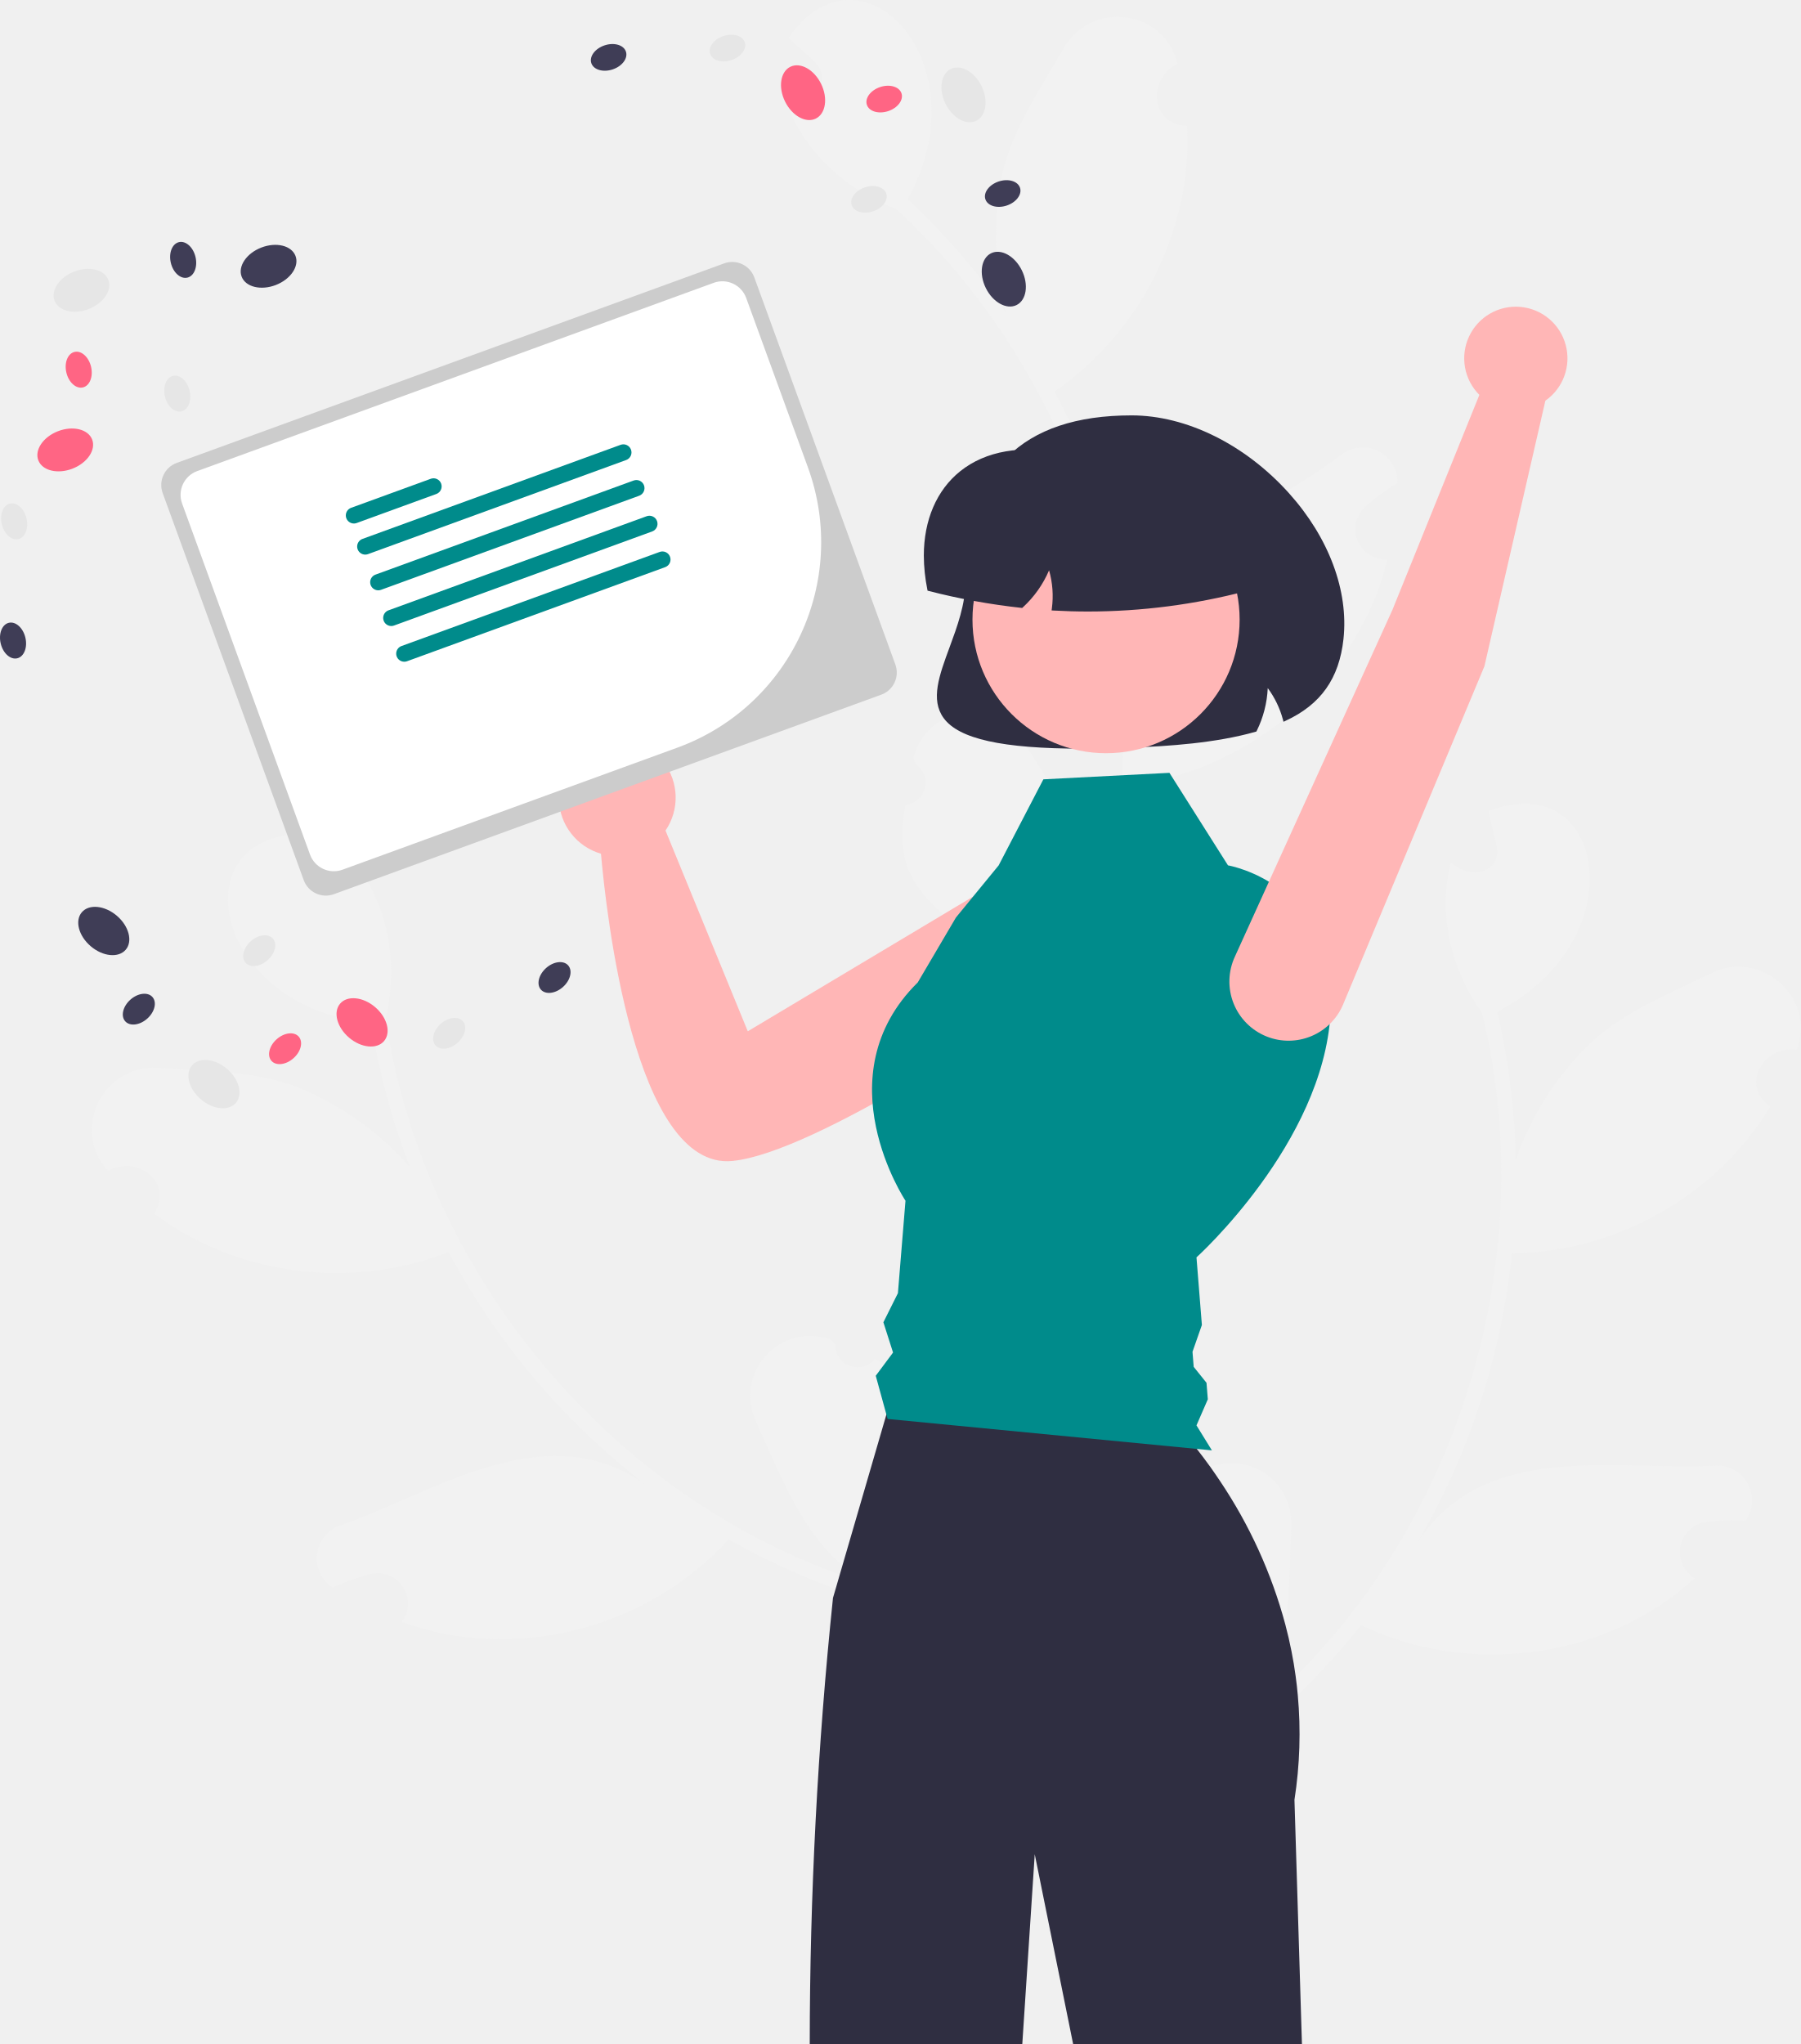
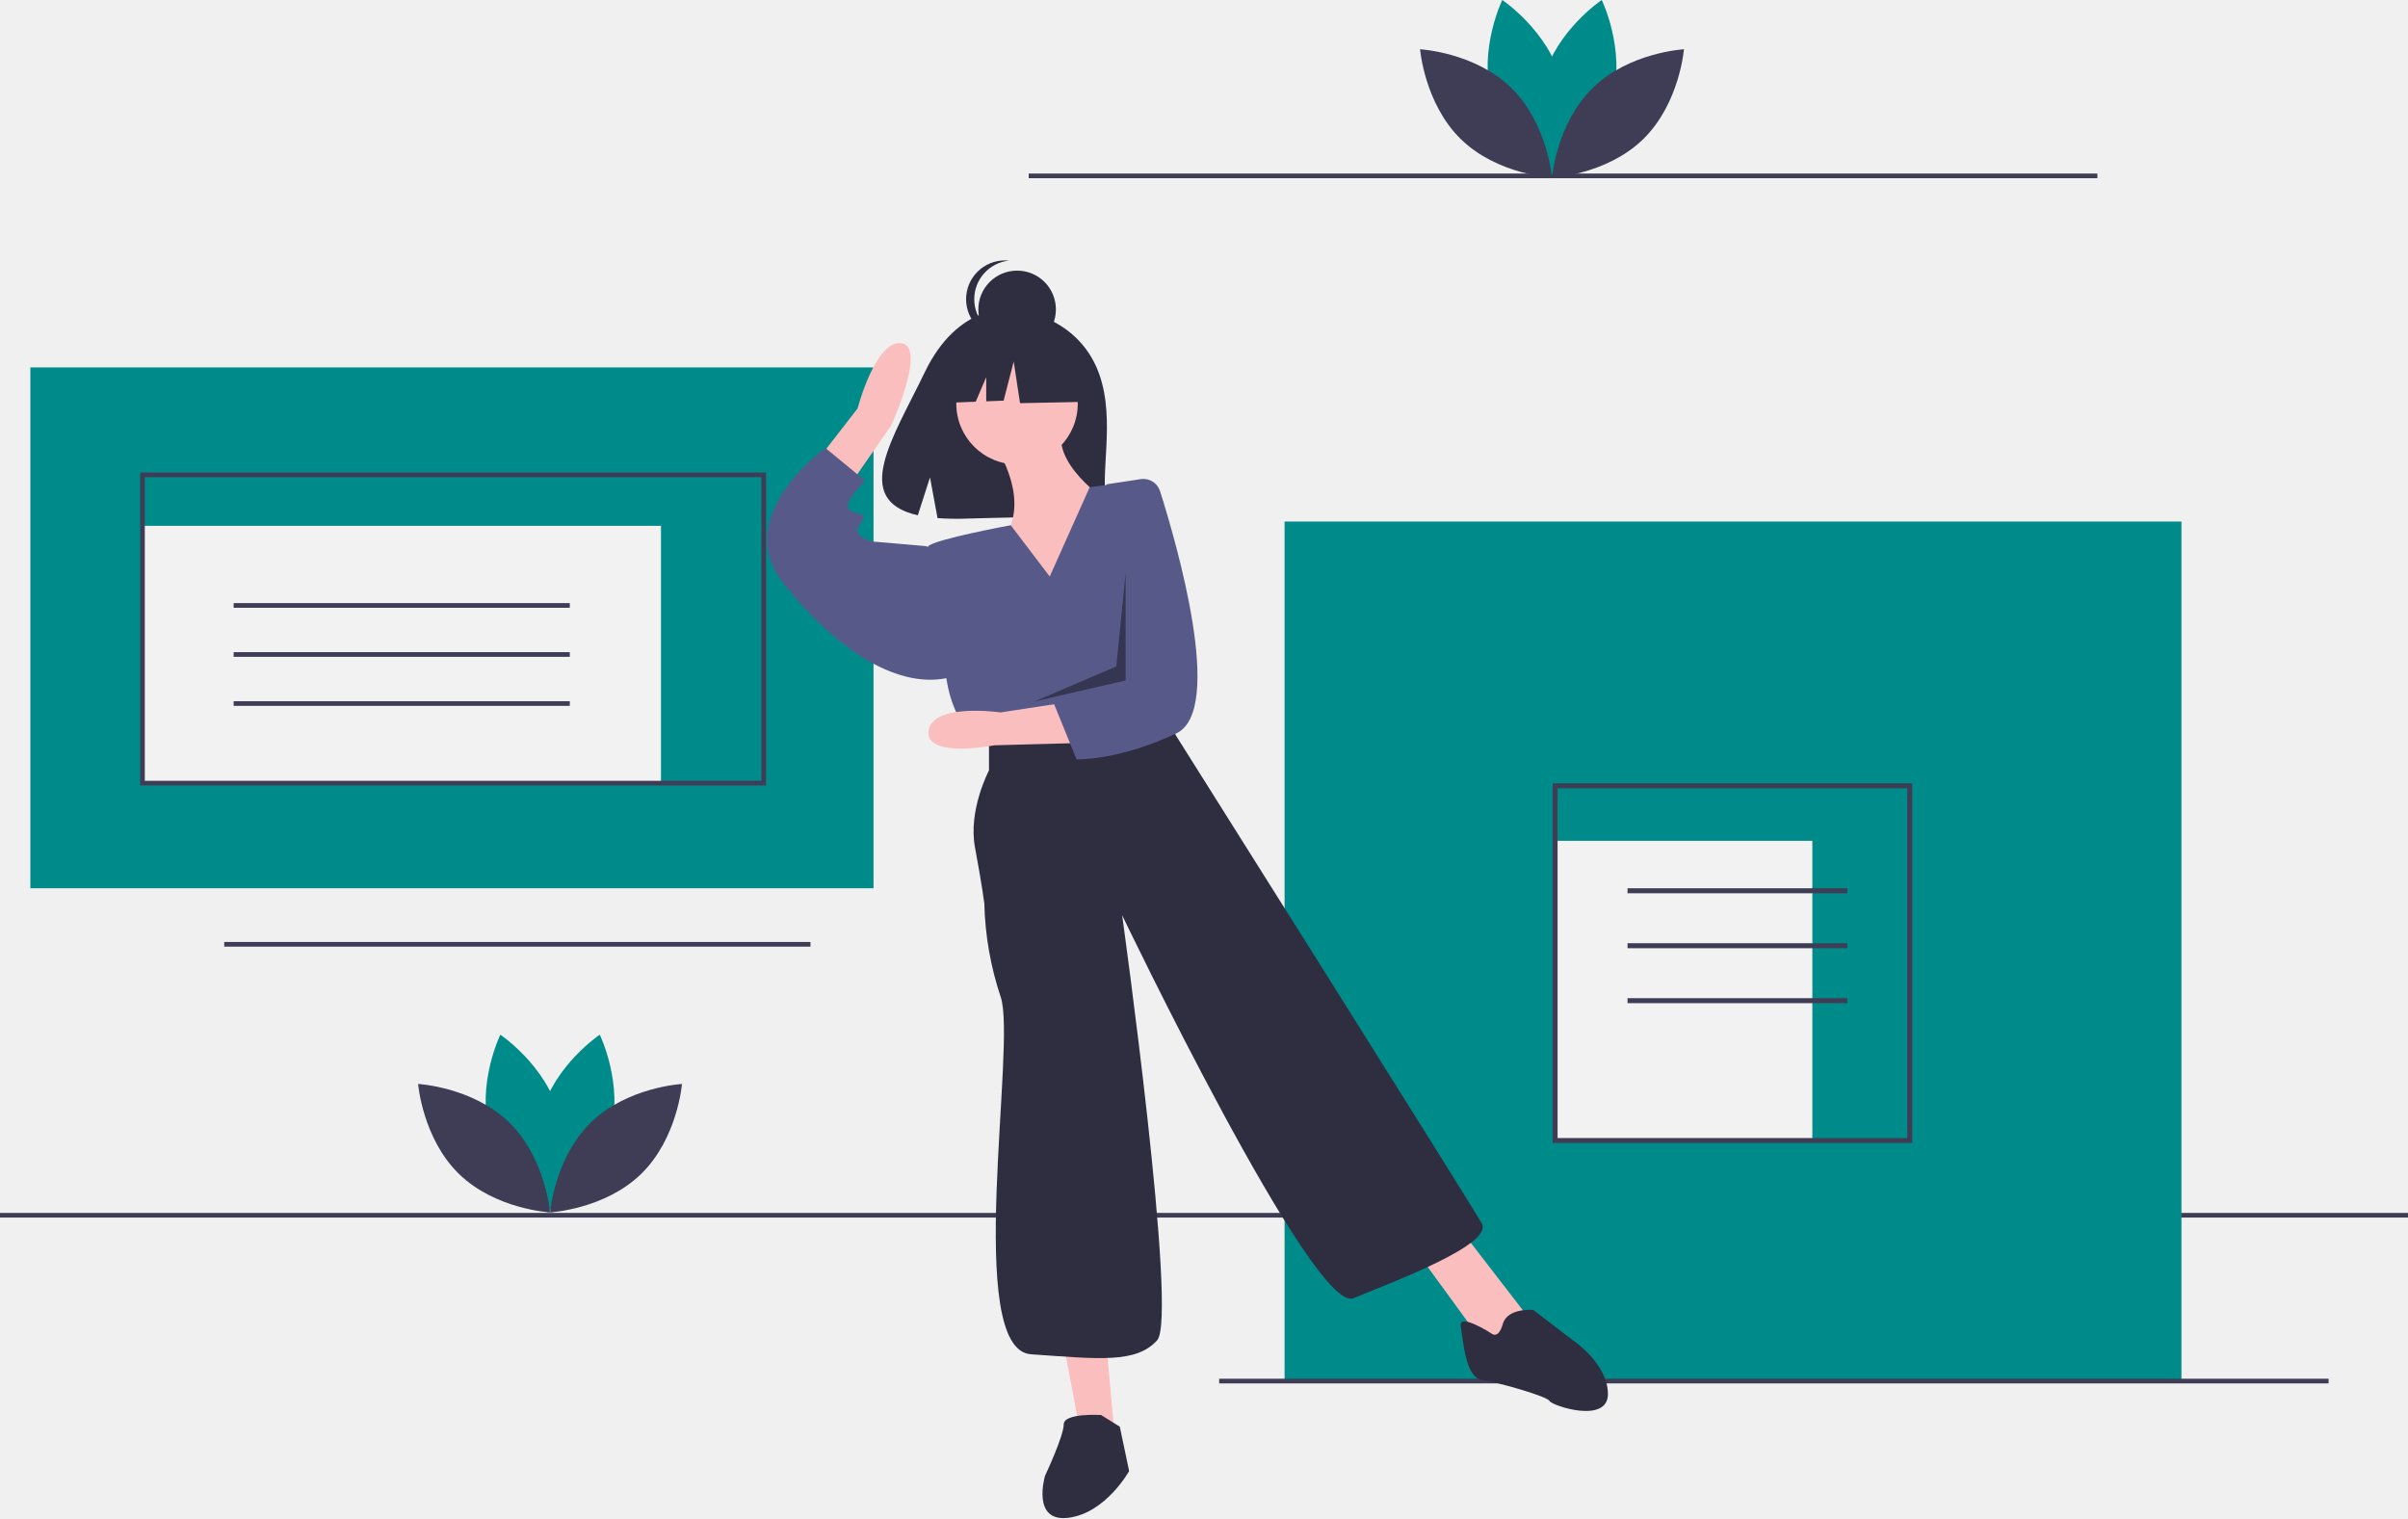
- <svg xmlns="http://www.w3.org/2000/svg" data-name="Layer 1" width="471.644" height="535.279" viewBox="0 0 471.644 535.279">
-   <path d="M667.4,578.665a5.853,5.853,0,0,0,8.195-7.333c.119-.593.205-1.019.324-1.612a15.726,15.726,0,0,1,26.436,12.297c-.725,17.643.147,36.68-11.58,50.903,53.52-43.734,77.922-118.237,61.578-185.245-8.02-11.175-11.761-26.021-8.164-39.474,4.513,4.389,13.311,3.21,11.966-4.388-.721-3.003-1.468-5.997-2.189-9,30.825-12.029,38.873,33.806,2.359,52.467a187.67,187.67,0,0,1,4.84,38.831,78.907,78.907,0,0,1,20.023-31.057c8.751-7.879,20.322-12.512,31.087-17.798,13.099-6.449,27.637,6.337,22.479,19.986-8.72-1.116-14.89,9.307-6.977,14.908-13.898,23.341-40.547,38.177-67.623,38.413a188.401,188.401,0,0,1-24.591,75.516c17.297-26.301,50.77-18.729,77.224-19.849a9.114,9.114,0,0,1,8.575,14.314,52.642,52.642,0,0,0-10.424.424,7.956,7.956,0,0,0-2.913,14.701c-23.206,21.274-59.164,25.847-87.385,12.272a193.688,193.688,0,0,1-28.089,28.689l-41.957-20c.072-.538.166-1.084.253-1.614a52.809,52.809,0,0,0,11.939,4.842c-4.476-17.063-9.464-27.057,4.612-41.19Z" transform="translate(-364.1779 -182.3604)" fill="#f2f2f2" />
-   <path d="M593.262,538.301a5.853,5.853,0,0,1-10.355-3.7c-.334-.504-.574-.866-.908-1.371a15.726,15.726,0,0,0-19.845,21.36c7.326,16.066,13.7,34.026,29.925,42.775C526.016,577.049,475.313,517.255,465.174,449.031c3.212-13.375,1.077-28.535-7.328-39.638-2.524,5.768-11.117,7.994-12.738.45-.465-3.053-.903-6.108-1.368-9.161-33.086.487-23.25,45.972,17.606,49.482A187.67,187.67,0,0,0,471.51,487.952a78.907,78.907,0,0,0-30.259-21.21c-11.076-3.996-23.541-3.922-35.504-4.757-14.564-1.032-23.205,16.293-13.28,26.989,7.655-4.322,17.301,3.003,12.085,11.175,21.676,16.375,51.952,20.062,77.117,10.067a188.401,188.401,0,0,0,51.26,60.662c-25.94-17.834-54.084,1.805-79.006,10.746a9.114,9.114,0,0,0-2.542,16.491,52.641,52.641,0,0,1,9.814-3.539,7.956,7.956,0,0,1,8.243,12.516c29.516,10.949,64.543,1.62,85.559-21.597a193.688,193.688,0,0,0,36.836,15.974l31.314-34.349c-.269-.471-.562-.941-.843-1.4a52.809,52.809,0,0,1-9.231,8.988c-2.291-17.491-1.442-28.628-19.808-36.408Z" transform="translate(-364.1779 -182.3604)" fill="#f2f2f2" />
-   <path d="M601.321,393.158a5.853,5.853,0,0,0,2.714-10.656c-.232-.559-.398-.96-.63-1.519a15.726,15.726,0,0,1,28.802-4.531c9.235,15.05,20.573,30.368,18.768,48.713,20.045-66.145-1.236-141.599-52.165-188.113-12.888-4.806-24.271-15.044-28.786-28.217,6.194,1.128,12.84-4.757,7.487-10.315-2.273-2.091-4.562-4.16-6.835-6.251,18.883-27.172,51.119,6.39,31.212,42.24a187.67,187.67,0,0,1,25.668,29.536,78.907,78.907,0,0,1-.694-36.946c2.872-11.42,9.894-21.718,15.883-32.108,7.278-12.657,26.476-10.149,29.804,4.058-7.861,3.936-7.172,16.028,2.52,16.266,1.476,27.126-12.374,54.299-34.72,69.591a188.401,188.401,0,0,1,21.69,76.4c-.306-31.478,31.704-43.854,53.04-59.534a9.114,9.114,0,0,1,15.099,7.102,52.641,52.641,0,0,0-8.417,6.164,7.956,7.956,0,0,0,5.778,13.828c-7.403,30.598-34.704,54.443-65.7,58.909a193.688,193.688,0,0,1-7.322,39.477L608.535,434.042c-.24-.487-.467-.992-.69-1.481a52.809,52.809,0,0,0,12.611-2.637c-13.229-11.669-22.942-17.185-19.137-36.765Z" transform="translate(-364.1779 -182.3604)" fill="#f2f2f2" />
-   <path d="M647.567,378.415c-20.934,0-32.288-2.558-36.253-8.019-3.499-4.818-1.153-11.175,1.563-18.535,1.952-5.291,4.165-11.287,4.165-17.221,0-28.864,14.636-43.5,43.5-43.5,14.361,0,29.781,7.629,41.249,20.408,10.425,11.617,15.618,25.521,14.249,38.146h0c-1.124,10.354-5.943,17.163-15.167,21.43l-.54.25-.153-.574a24.543,24.543,0,0,0-3.974-8.241,28.198,28.198,0,0,1-2.875,11.173l-.098.199-.213.061c-10.44,2.974-22.83,3.779-32.458,4.148Q653.531,378.413,647.567,378.415Z" transform="translate(-364.1779 -182.3604)" fill="#2f2e41" />
-   <path d="M653.272,418.631a15.666,15.666,0,0,0-24.392-7.365l-68.857,41.167-21.546-52.573a15.297,15.297,0,1,0-16.901,6.075c1.328,15.16,8.708,82.921,34.383,80.458,21.581-2.07,75.175-37.763,91.822-50.139A15.668,15.668,0,0,0,653.272,418.631Z" transform="translate(-364.1779 -182.3604)" fill="#ffb6b6" />
-   <path d="M705.161,717.64h-59.93l-10.05-49.69-3.26,49.69h-55.67a1135.632,1135.632,0,0,1,6.09-116.83l.69-2.35,1.09-3.76.69-2.36,11.52-39.56.91-3.14h69.37a101.545,101.545,0,0,1,11.01,12.16c1.13,1.44,2.31,3,3.52,4.68.84,1.19,1.71,2.44,2.58,3.75a125.997,125.997,0,0,1,17.1,37.6v.01q.915,3.435,1.62,7.03v.01c.42,2.13.79,4.29,1.08,6.5.22,1.61.41,3.24.55,4.89a112.103,112.103,0,0,1-.87,27.42Z" transform="translate(-364.1779 -182.3604)" fill="#2f2e41" />
-   <ellipse cx="385.514" cy="258.379" rx="7.557" ry="5.257" transform="translate(-431.4553 -25.76823) rotate(-21.16137)" fill="#e6e6e6" />
-   <ellipse cx="434.517" cy="252.093" rx="7.557" ry="5.257" transform="translate(-425.8816 -8.50206) rotate(-21.16137)" fill="#3f3d56" />
-   <ellipse cx="381.264" cy="300.187" rx="7.557" ry="5.257" transform="translate(-446.8345 -24.4832) rotate(-21.16137)" fill="#ff6584" />
-   <ellipse cx="367.885" cy="318.884" rx="3.322" ry="4.776" transform="translate(-427.7343 -89.0524) rotate(-13.31636)" fill="#e6e6e6" />
-   <ellipse cx="367.594" cy="350.106" rx="3.322" ry="4.776" transform="translate(-434.9336 -88.28009) rotate(-13.31636)" fill="#3f3d56" />
-   <ellipse cx="410.603" cy="285.437" rx="3.322" ry="4.776" transform="translate(-418.8821 -80.11268) rotate(-13.31636)" fill="#e6e6e6" />
-   <ellipse cx="384.794" cy="279.17" rx="3.322" ry="4.776" transform="translate(-418.1325 -86.22569) rotate(-13.31636)" fill="#ff6584" />
-   <ellipse cx="412.149" cy="250.419" rx="3.322" ry="4.776" transform="translate(-410.7749 -80.69797) rotate(-13.31636)" fill="#3f3d56" />
-   <ellipse cx="420.218" cy="466.266" rx="5.257" ry="7.557" transform="translate(-571.3922 301.6705) rotate(-49.59538)" fill="#e6e6e6" />
-   <ellipse cx="391.357" cy="426.167" rx="5.257" ry="7.557" transform="translate(-551.0111 265.5859) rotate(-49.59538)" fill="#3f3d56" />
-   <ellipse cx="459.006" cy="450.096" rx="5.257" ry="7.557" transform="translate(-545.4328 325.5184) rotate(-49.59538)" fill="#ff6584" />
-   <ellipse cx="481.817" cy="452.958" rx="4.776" ry="3.322" transform="translate(-543.4407 253.5027) rotate(-41.75038)" fill="#e6e6e6" />
-   <ellipse cx="509.412" cy="438.348" rx="4.776" ry="3.322" transform="translate(-526.7044 268.1676) rotate(-41.75038)" fill="#3f3d56" />
-   <ellipse cx="432.066" cy="431.32" rx="4.776" ry="3.322" transform="translate(-541.666 214.8787) rotate(-41.75038)" fill="#e6e6e6" />
-   <ellipse cx="438.843" cy="456.999" rx="4.776" ry="3.322" transform="translate(-557.0446 225.913) rotate(-41.75038)" fill="#ff6584" />
-   <ellipse cx="400.536" cy="446.633" rx="4.776" ry="3.322" transform="translate(-559.8702 197.7721) rotate(-41.75038)" fill="#3f3d56" />
-   <ellipse cx="616.523" cy="207.202" rx="5.257" ry="7.557" transform="translate(-392.3344 110.9916) rotate(-26.18799)" fill="#e6e6e6" />
-   <ellipse cx="627.079" cy="255.467" rx="5.257" ry="7.557" transform="translate(-412.5507 120.6042) rotate(-26.18799)" fill="#3f3d56" />
-   <ellipse cx="574.504" cy="206.632" rx="5.257" ry="7.557" transform="translate(-396.3959 92.38894) rotate(-26.18799)" fill="#ff6584" />
-   <ellipse cx="554.707" cy="194.943" rx="4.776" ry="3.322" transform="translate(-397.3425 2.11352) rotate(-18.34298)" fill="#e6e6e6" />
-   <ellipse cx="523.579" cy="197.388" rx="4.776" ry="3.322" transform="translate(-399.6936 -7.55838) rotate(-18.34298)" fill="#3f3d56" />
-   <ellipse cx="591.768" cy="234.565" rx="4.776" ry="3.322" transform="translate(-407.9288 15.78998) rotate(-18.34298)" fill="#e6e6e6" />
-   <ellipse cx="595.749" cy="208.307" rx="4.776" ry="3.322" transform="translate(-399.4627 15.70889) rotate(-18.34298)" fill="#ff6584" />
-   <ellipse cx="626.787" cy="233.038" rx="4.776" ry="3.322" transform="translate(-405.6688 26.73299) rotate(-18.34298)" fill="#3f3d56" />
-   <path d="M637.442,386.45l33.016-1.701,15.335,24.231s28.853,4.824,26.853,38.824-35.106,63.835-35.106,63.835l1.415,17.706-2.458,7.023.315,3.943,3.353,4.176.345,4.319-2.971,6.833,4.04,6.543-84.934-8.229-3.106-11.314,4.531-6.076-2.531-7.924,3.805-7.622,1.984-24.211s-21.704-32.607,3.212-57.167l10-17,11.189-13.651Z" transform="translate(-364.1779 -182.3604)" fill="#008b8b" />
-   <circle cx="289.678" cy="162.264" r="34.984" fill="#ffb6b6" />
-   <path d="M649.172,342.503q-4.522,0-9.039-.255l-.538-.03.071-.534a24.504,24.504,0,0,0-.733-9.973,28.203,28.203,0,0,1-6.873,9.707l-.167.153-.225-.024A172.659,172.659,0,0,1,607.417,337.124l-.305-.078-.061-.309a45.783,45.783,0,0,1-.92-8.878c0-9.316,3.377-17.157,9.511-22.078,6.675-5.357,16.245-7.004,26.954-4.642h34.245a14.216,14.216,0,0,1,14.2,14.2v21.686l-.374.098A163.812,163.812,0,0,1,649.172,342.503Z" transform="translate(-364.1779 -182.3604)" fill="#2f2e41" />
-   <path d="M410.458,303.589a6.164,6.164,0,0,0-3.676,7.893l36.943,101.369a6.164,6.164,0,0,0,7.893,3.677l143.383-52.255a6.164,6.164,0,0,0,3.676-7.893L561.734,255.011a6.164,6.164,0,0,0-7.893-3.677Z" transform="translate(-364.1779 -182.3604)" fill="#ccc" />
-   <path d="M541.637,378.132l-87.765,31.986a6.634,6.634,0,0,1-8.495-3.957l-33.507-91.941a6.634,6.634,0,0,1,3.957-8.495L551.107,256.423a6.634,6.634,0,0,1,8.495,3.957l16.19,44.425A57.264,57.264,0,0,1,541.637,378.132Z" transform="translate(-364.1779 -182.3604)" fill="#fff" />
-   <path d="M478.485,311.713l-20.856,7.601a2.12,2.12,0,1,1-1.452-3.983l20.856-7.601a2.12,2.12,0,0,1,1.452,3.983Z" transform="translate(-364.1779 -182.3604)" fill="#008b8b" />
-   <path d="M528.206,302.82l-67.608,24.639a2.12,2.12,0,1,1-1.452-3.983l67.608-24.639a2.12,2.12,0,0,1,1.452,3.983Z" transform="translate(-364.1779 -182.3604)" fill="#008b8b" />
-   <path d="M531.614,312.171,464.006,336.81a2.12,2.12,0,1,1-1.452-3.983l67.608-24.639a2.12,2.12,0,0,1,1.452,3.983Z" transform="translate(-364.1779 -182.3604)" fill="#008b8b" />
-   <path d="M535.022,321.521l-67.608,24.639a2.12,2.12,0,1,1-1.452-3.983l67.608-24.639a2.12,2.12,0,0,1,1.452,3.983Z" transform="translate(-364.1779 -182.3604)" fill="#008b8b" />
-   <path d="M538.429,330.872,470.821,355.511a2.12,2.12,0,1,1-1.452-3.983l67.608-24.639a2.12,2.12,0,0,1,1.452,3.983Z" transform="translate(-364.1779 -182.3604)" fill="#008b8b" />
-   <path d="M752.951,356.84l-37.016,88.58a15.496,15.496,0,0,1-20.071,8.356l0,0a15.496,15.496,0,0,1-8.255-20.918l41.272-90.834,22.751-56.251a13.522,13.522,0,1,1,17.288,1.514Z" transform="translate(-364.1779 -182.3604)" fill="#ffb6b6" />
+ <svg xmlns="http://www.w3.org/2000/svg" data-name="Layer 1" width="1031" height="649.973" viewBox="0 0 1031 649.973">
+   <rect y="519.299" width="1031" height="2" fill="#3f3d56" />
+   <rect x="550" y="223.299" width="384" height="368" fill="#008b8b" />
+   <rect x="522" y="590.299" width="475" height="2" fill="#3f3d56" />
+   <rect x="665.817" y="359.988" width="110.153" height="128.333" fill="#f2f2f2" />
+   <path d="M903.247,614.405h-154v-154h154Zm-151.861-2.139H901.109V462.543H751.386Z" transform="translate(-84.5 -125.0135)" fill="#3f3d56" />
+   <rect x="696.831" y="380.308" width="94.111" height="2.139" fill="#3f3d56" />
+   <rect x="696.831" y="403.836" width="94.111" height="2.139" fill="#3f3d56" />
+   <rect x="696.831" y="427.363" width="94.111" height="2.139" fill="#3f3d56" />
+   <rect x="440.454" y="74.299" width="457.546" height="2" fill="#3f3d56" />
+   <rect x="96" y="403.299" width="251" height="2" fill="#3f3d56" />
+   <rect x="13" y="157.299" width="361" height="223" fill="#008b8b" />
+   <rect x="61" y="225.133" width="222" height="110.165" fill="#f2f2f2" />
+   <path d="M412.5,461.312h-268v-134h268Zm-266-2h264v-130h-264Z" transform="translate(-84.5 -125.0135)" fill="#3f3d56" />
+   <rect x="100.031" y="258.216" width="143.938" height="2" fill="#3f3d56" />
+   <rect x="100.031" y="279.216" width="143.938" height="2" fill="#3f3d56" />
+   <rect x="100.031" y="300.216" width="143.938" height="2" fill="#3f3d56" />
+   <path d="M551.745,277.912C540.138,258.3,517.174,257.386,517.174,257.386s-22.376-2.861-36.731,27.008c-13.379,27.841-31.845,54.722-2.973,61.239l5.215-16.232,3.23,17.44a112.967,112.967,0,0,0,12.353.211c30.92-.998,60.366.292,59.418-10.803C556.426,321.5,562.913,296.783,551.745,277.912Z" transform="translate(-84.5 -125.0135)" fill="#2f2e41" />
+   <path d="M509.945,314.846s15,21,6,38,21,35,21,35l22-48s-26-17-19-33Z" transform="translate(-84.5 -125.0135)" fill="#fbbebe" />
+   <circle cx="435.445" cy="172.832" r="26" fill="#fbbebe" />
+   <path d="M429.966,327.902l21.728-28.034s7.651-29.385,18.731-27.895-4.377,35.24-4.377,35.24l-21.589,31.031Z" transform="translate(-84.5 -125.0135)" fill="#fbbebe" />
+   <polygon points="455.445 575.832 462.445 612.832 477.445 616.832 473.445 572.832 455.445 575.832" fill="#fbbebe" />
+   <polygon points="606.445 535.832 633.445 572.832 644.445 577.832 653.445 562.832 626.445 527.832 606.445 535.832" fill="#fbbebe" />
+   <path d="M533.945,371.846l-16.681-21.959s-32.319,5.959-35.319,8.959,8,58,8,58,2,15,11,23l9,6,74-15,2.782-32.926A86.41,86.41,0,0,0,563.945,331.846l0,0-12.876,1.76Z" transform="translate(-84.5 -125.0135)" fill="#575a89" />
+   <path d="M485.945,360.846l-5-2-23-2s-8-2-6-6,4-5,0-6-5-2-4-5,7-9,7-9l-17-14s-.92.651-2.407,1.855c-8.44,6.834-35.147,31.489-15.593,56.145,23,29,50,46,72,40Z" transform="translate(-84.5 -125.0135)" fill="#575a89" />
+   <path d="M507.945,440.846v14s-9,17-6,33,4,24,4,24a136.533,136.533,0,0,0,7,40c7,20-16,151,13,153s45,4,54-6-15-182-15-182,82,171,99,164,60-23,55-32-131-209-131-209l-4-9Z" transform="translate(-84.5 -125.0135)" fill="#2f2e41" />
+   <path d="M555.945,730.846s-16-1-16,4-8,22-8,22-6,20,10,18,26-20,26-20l-4-19Z" transform="translate(-84.5 -125.0135)" fill="#2f2e41" />
+   <path d="M722.945,695.846s-14-9-13-3,2,22,9,23,28,7,29,9,25,10,25-3-15-23-15-23l-17-13s-11-1-13,6S722.945,695.846,722.945,695.846Z" transform="translate(-84.5 -125.0135)" fill="#2f2e41" />
+   <circle cx="435.485" cy="132.472" r="16.604" fill="#2f2e41" />
+   <path d="M501.633,253.116a16.604,16.604,0,0,1,14.856-16.51,16.772,16.772,0,0,0-1.748-.093,16.604,16.604,0,1,0,0,33.208,16.772,16.772,0,0,0,1.748-.093A16.604,16.604,0,0,1,501.633,253.116Z" transform="translate(-84.5 -125.0135)" fill="#2f2e41" />
+   <polygon points="462.113 151.008 439.426 139.125 408.097 143.986 401.615 172.614 417.751 171.994 422.258 161.476 422.258 171.821 429.703 171.534 434.025 154.789 436.726 172.614 463.193 172.074 462.113 151.008" fill="#2f2e41" />
+   <path d="M545.255,443.163l-34.987.946s-29.854,5.809-28.179-6.241,30.799-7.835,30.799-7.835l31.88-4.863Z" transform="translate(-84.5 -125.0135)" fill="#fbbebe" />
+   <path d="M572.937,330.151a7.467,7.467,0,0,1,8.236,5.128c6.849,21.584,27.951,93.813,6.985,103.723-24.694,11.672-42.714,11.158-42.714,11.158l-9.645-23.748,8.781-8.24,9.374-60.275,4.492-25.55Z" transform="translate(-84.5 -125.0135)" fill="#575a89" />
+   <polygon points="481.945 245.332 477.945 285.332 442.945 300.332 481.945 291.332 481.945 245.332" opacity="0.4" />
+   <path d="M345.867,610.086c-5.685,21.015-25.158,34.031-25.158,34.031s-10.255-21.057-4.57-42.073,25.158-34.031,25.158-34.031S351.552,589.071,345.867,610.086Z" transform="translate(-84.5 -125.0135)" fill="#008b8b" />
+   <path d="M294.149,610.086c5.685,21.015,25.158,34.031,25.158,34.031s10.255-21.057,4.57-42.073-25.158-34.031-25.158-34.031S288.464,589.071,294.149,610.086Z" transform="translate(-84.5 -125.0135)" fill="#008b8b" />
+   <path d="M302.502,605.57c15.6,15.186,17.505,38.53,17.505,38.53s-23.387-1.277-38.987-16.463S263.515,589.107,263.515,589.107,286.902,590.384,302.502,605.57Z" transform="translate(-84.5 -125.0135)" fill="#3f3d56" />
+   <path d="M337.513,605.57c-15.6,15.186-17.505,38.53-17.505,38.53s23.387-1.277,38.987-16.463S376.5,589.107,376.5,589.107,353.113,590.384,337.513,605.57Z" transform="translate(-84.5 -125.0135)" fill="#3f3d56" />
+   <path d="M774.867,167.086c-5.685,21.015-25.158,34.031-25.158,34.031s-10.255-21.057-4.57-42.073,25.158-34.031,25.158-34.031S780.552,146.071,774.867,167.086Z" transform="translate(-84.5 -125.0135)" fill="#008b8b" />
+   <path d="M723.149,167.086c5.685,21.015,25.158,34.031,25.158,34.031s10.255-21.057,4.57-42.073-25.158-34.031-25.158-34.031S717.464,146.071,723.149,167.086Z" transform="translate(-84.5 -125.0135)" fill="#008b8b" />
+   <path d="M731.502,162.57c15.6,15.186,17.505,38.53,17.505,38.53s-23.387-1.277-38.987-16.463S692.515,146.107,692.515,146.107,715.902,147.384,731.502,162.57Z" transform="translate(-84.5 -125.0135)" fill="#3f3d56" />
+   <path d="M766.513,162.57c-15.6,15.186-17.505,38.53-17.505,38.53s23.387-1.277,38.987-16.463S805.5,146.107,805.5,146.107,782.113,147.384,766.513,162.57Z" transform="translate(-84.5 -125.0135)" fill="#3f3d56" />
</svg>
